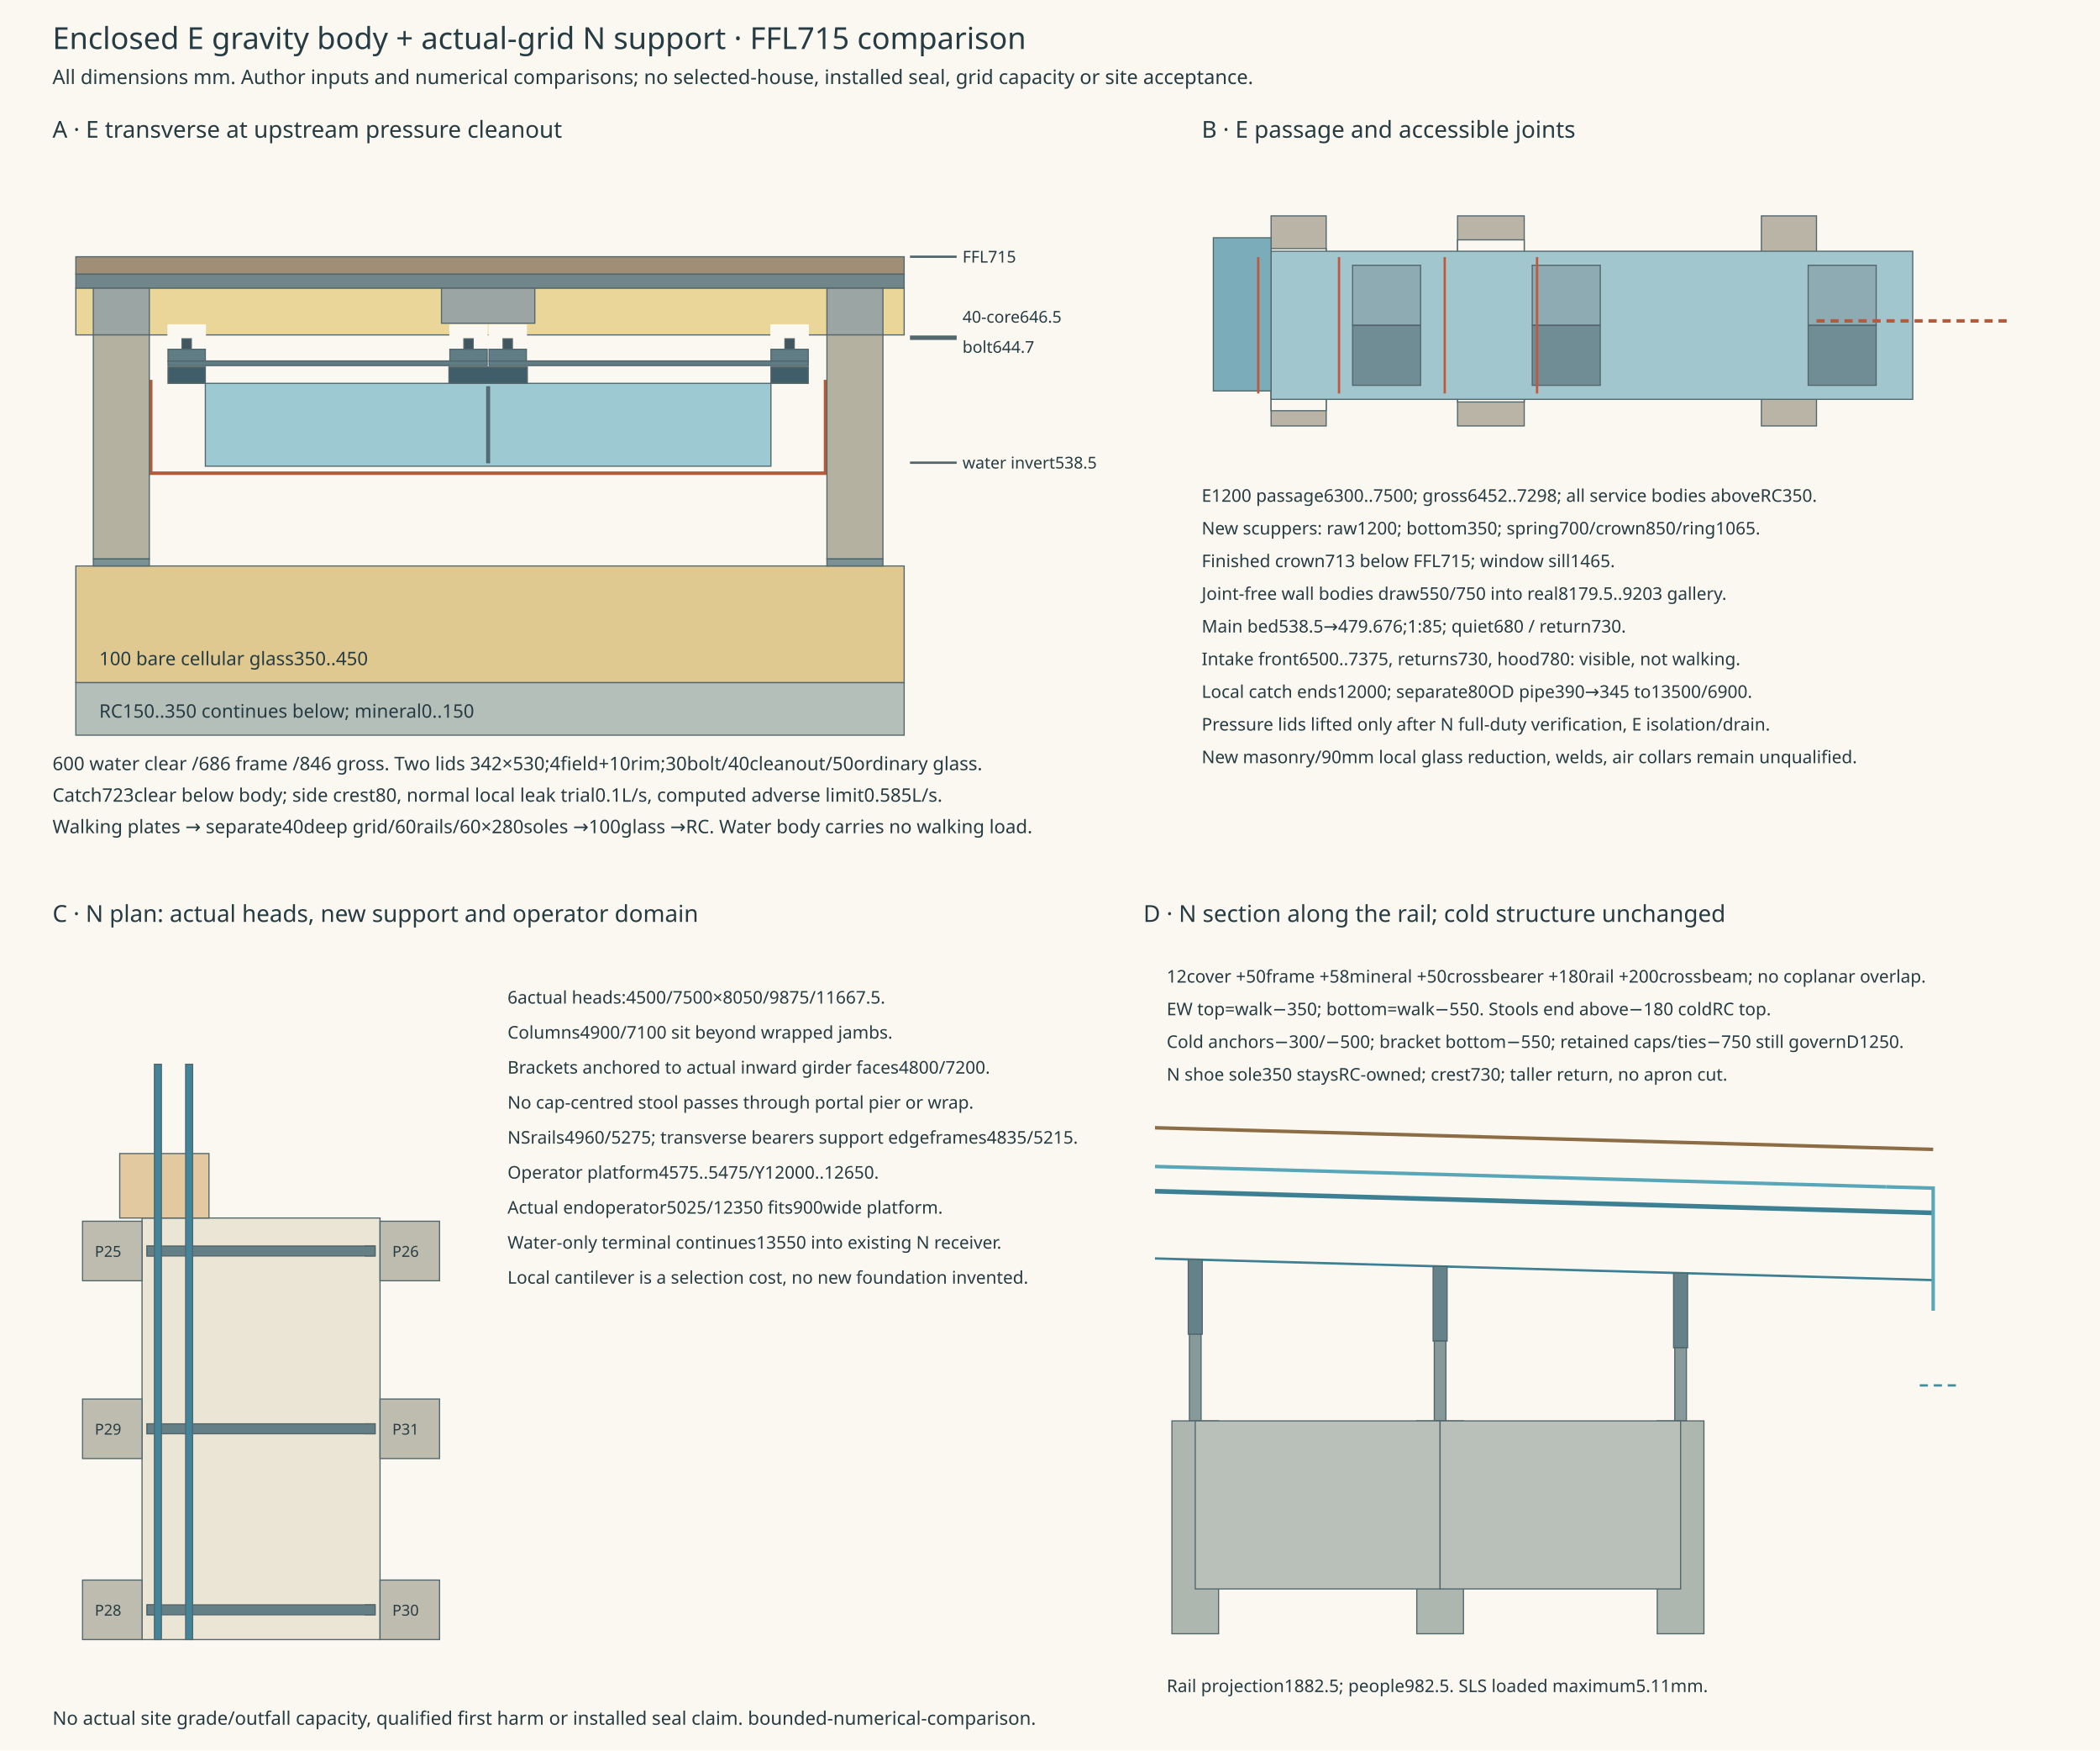
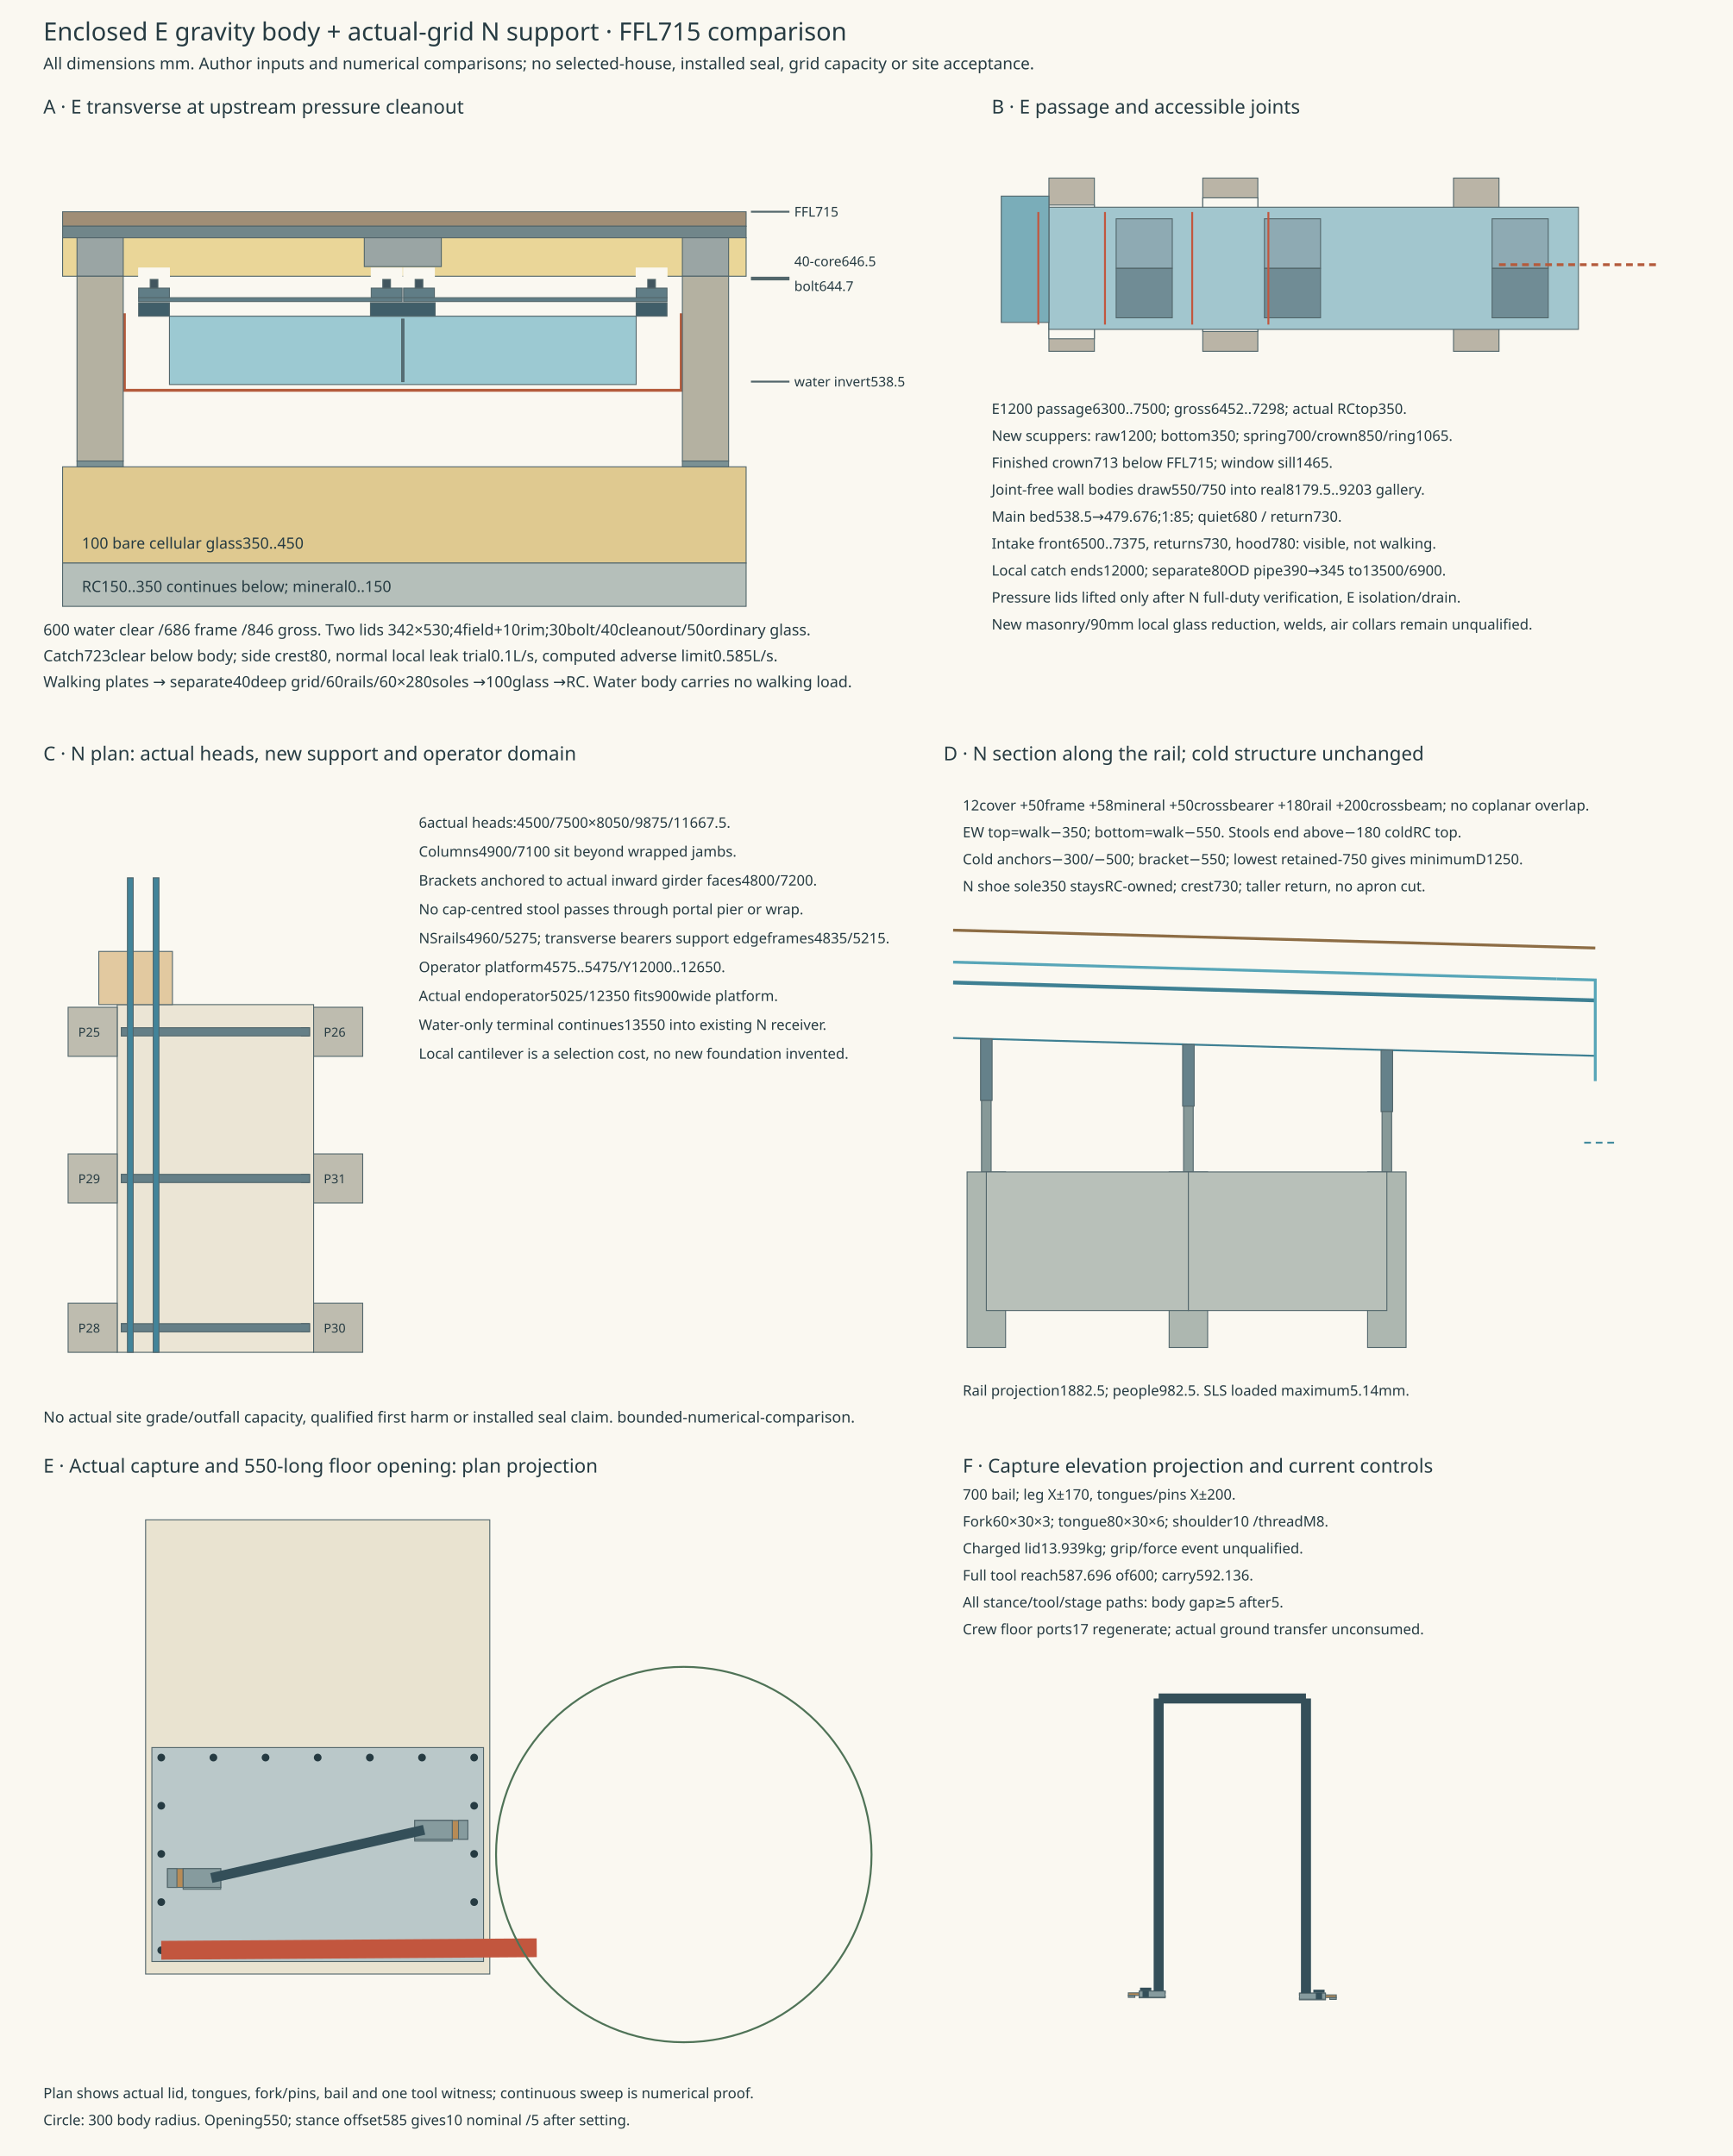
- <svg xmlns="http://www.w3.org/2000/svg" width="1800" height="1500" viewBox="0 0 1800 1500">
-   <rect width="1800" height="1500" fill="#faf8f1" />
+ <svg xmlns="http://www.w3.org/2000/svg" width="1800" height="2240" viewBox="0 0 1800 2240">
+   <rect width="1800" height="2240" fill="#faf8f1" />
  <g font-family="sans-serif" fill="#263b42">
    <text x="45" y="42" font-size="26">Enclosed E gravity body + actual-grid N support · FFL715 comparison</text>
    <text x="45" y="72" font-size="17">All dimensions mm. Author inputs and numerical comparisons; no selected-house, installed seal, grid capacity or site acceptance.</text>
    <text x="45" y="118" font-size="20">A · E transverse at upstream pressure cleanout</text>
    <rect x="65.00" y="485.00" width="710.00" height="100.00" fill="#dfc990" stroke="#52666b" />
    <rect x="65.00" y="585.00" width="710.00" height="45.00" fill="#b5bfba" stroke="#52666b" />
    <text x="85" y="570" font-size="16">100 bare cellular glass350..450</text>
    <text x="85" y="615" font-size="16">RC150..350 continues below; mineral0..150</text>
    <polyline points="129.20,325.50 129.20,405.50 707.60,405.50 707.60,325.50" fill="none" stroke="#b45b3c" stroke-width="3" />
    <rect x="176.00" y="328.50" width="484.80" height="71.00" fill="#9cc9d2" stroke="#52666b" />
    <rect x="417.20" y="331.50" width="2.40" height="65.00" fill="#536e77" stroke="#52666b" />
    <rect x="144.00" y="314.50" width="32.00" height="14.00" fill="#405e69" stroke="#52666b" />
    <rect x="384.80" y="314.50" width="67.20" height="14.00" fill="#405e69" stroke="#52666b" />
    <rect x="660.80" y="314.50" width="32.00" height="14.00" fill="#405e69" stroke="#52666b" />
    <rect x="144.00" y="309.30" width="273.60" height="4.00" fill="#607d86" stroke="#52666b" />
    <rect x="144.00" y="299.30" width="32.00" height="10.00" fill="#607d86" stroke="#52666b" />
    <rect x="156.00" y="290.30" width="8.00" height="9.00" fill="#42565f" stroke="#52666b" />
    <rect x="385.60" y="299.30" width="32.00" height="10.00" fill="#607d86" stroke="#52666b" />
    <rect x="397.60" y="290.30" width="8.00" height="9.00" fill="#42565f" stroke="#52666b" />
    <rect x="419.20" y="309.30" width="273.60" height="4.00" fill="#607d86" stroke="#52666b" />
    <rect x="419.20" y="299.30" width="32.00" height="10.00" fill="#607d86" stroke="#52666b" />
    <rect x="431.20" y="290.30" width="8.00" height="9.00" fill="#42565f" stroke="#52666b" />
    <rect x="660.80" y="299.30" width="32.00" height="10.00" fill="#607d86" stroke="#52666b" />
    <rect x="672.80" y="290.30" width="8.00" height="9.00" fill="#42565f" stroke="#52666b" />
    <rect x="65.00" y="220.00" width="710.00" height="15.00" fill="#a08e76" stroke="#52666b" />
    <rect x="65.00" y="235.00" width="710.00" height="12.00" fill="#71868a" stroke="#52666b" />
    <rect x="65.00" y="247.00" width="710.00" height="40.00" fill="#ead698" stroke="#52666b" />
    <rect x="144.00" y="278.50" width="32.00" height="10.00" fill="#faf8f1" stroke="#faf8f1" />
    <rect x="385.60" y="278.50" width="32.00" height="10.00" fill="#faf8f1" stroke="#faf8f1" />
    <rect x="419.20" y="278.50" width="32.00" height="10.00" fill="#faf8f1" stroke="#faf8f1" />
    <rect x="660.80" y="278.50" width="32.00" height="10.00" fill="#faf8f1" stroke="#faf8f1" />
    <rect x="80.00" y="247.00" width="48.00" height="40.00" fill="#9aa5a4" stroke="#52666b" />
    <rect x="378.40" y="247.00" width="80.00" height="30.00" fill="#9aa5a4" stroke="#52666b" />
    <rect x="708.80" y="247.00" width="48.00" height="40.00" fill="#9aa5a4" stroke="#52666b" />
    <rect x="80.00" y="287.00" width="48.00" height="192.00" fill="#b4b1a1" stroke="#52666b" />
    <rect x="80.00" y="479.00" width="48.00" height="6.00" fill="#7b9194" stroke="#52666b" />
    <rect x="708.80" y="287.00" width="48.00" height="192.00" fill="#b4b1a1" stroke="#52666b" />
    <rect x="708.80" y="479.00" width="48.00" height="6.00" fill="#7b9194" stroke="#52666b" />
    <polyline points="780.00,220.00 820.00,220.00" fill="none" stroke="#52666b" stroke-width="2" />
    <text x="825" y="225" font-size="14">FFL715</text>
    <polyline points="780.00,288.50 820.00,288.50" fill="none" stroke="#52666b" stroke-width="2" />
    <text x="825" y="276.5" font-size="14">40-core646.5</text>
    <polyline points="780.00,290.30 820.00,290.30" fill="none" stroke="#52666b" stroke-width="2" />
    <text x="825" y="302.3" font-size="14">bolt644.7</text>
    <polyline points="780.00,396.50 820.00,396.50" fill="none" stroke="#52666b" stroke-width="2" />
    <text x="825" y="401.5" font-size="14">water invert538.5</text>
    <text x="45" y="660" font-size="16">600 water clear /686 frame /846 gross. Two lids 342×530;4field+10rim;30bolt/40cleanout/50ordinary glass.</text>
    <text x="45" y="687" font-size="16">Catch723clear below body; side crest80, normal local leak trial0.1L/s, computed adverse limit0.585L/s.</text>
    <text x="45" y="714" font-size="16">Walking plates → separate40deep grid/60rails/60×280soles →100glass →RC. Water body carries no walking load.</text>
    <text x="1030" y="118" font-size="20">B · E passage and accessible joints</text>
    <rect x="1089.50" y="185.00" width="47.24" height="180.00" fill="#bab4a6" stroke="#52666b" />
    <rect x="1089.50" y="213.05" width="47.24" height="138.90" fill="#faf8f1" stroke="#52666b" />
    <rect x="1249.33" y="185.00" width="57.15" height="180.00" fill="#bab4a6" stroke="#52666b" />
    <rect x="1249.33" y="205.55" width="57.15" height="138.90" fill="#faf8f1" stroke="#52666b" />
    <rect x="1509.76" y="185.00" width="47.24" height="180.00" fill="#bab4a6" stroke="#52666b" />
    <rect x="1089.50" y="215.30" width="550.00" height="126.90" fill="#a2c6ce" stroke="#52666b" />
    <rect x="1040.00" y="203.75" width="49.50" height="131.25" fill="#7aadb9" stroke="#52666b" />
    <rect x="1159.35" y="278.90" width="58.30" height="51.30" fill="#708c95" stroke="#52666b" />
    <rect x="1159.35" y="227.30" width="58.30" height="51.30" fill="#8eaab3" stroke="#52666b" />
    <rect x="1313.35" y="278.90" width="58.30" height="51.30" fill="#708c95" stroke="#52666b" />
    <rect x="1313.35" y="227.30" width="58.30" height="51.30" fill="#8eaab3" stroke="#52666b" />
    <rect x="1549.85" y="278.90" width="58.30" height="51.30" fill="#708c95" stroke="#52666b" />
    <rect x="1549.85" y="227.30" width="58.30" height="51.30" fill="#8eaab3" stroke="#52666b" />
    <polyline points="1078.50,337.20 1078.50,220.30" fill="none" stroke="#c2563e" stroke-width="2" />
    <polyline points="1147.74,337.20 1147.74,220.30" fill="none" stroke="#c2563e" stroke-width="2" />
    <polyline points="1238.33,337.20 1238.33,220.30" fill="none" stroke="#c2563e" stroke-width="2" />
    <polyline points="1317.47,337.20 1317.47,220.30" fill="none" stroke="#c2563e" stroke-width="2" />
    <polyline points="1557.00,275.00 1722.00,275.00" fill="none" stroke="#b45b3c" stroke-width="3" stroke-dasharray="7 5" />
-     <text x="1030" y="430" font-size="15">E1200 passage6300..7500; gross6452..7298; all service bodies aboveRC350.</text>
+     <text x="1030" y="430" font-size="15">E1200 passage6300..7500; gross6452..7298; actual RCtop350.</text>
    <text x="1030" y="458" font-size="15">New scuppers: raw1200; bottom350; spring700/crown850/ring1065.</text>
    <text x="1030" y="486" font-size="15">Finished crown713 below FFL715; window sill1465.</text>
    <text x="1030" y="514" font-size="15">Joint-free wall bodies draw550/750 into real8179.5..9203 gallery.</text>
    <text x="1030" y="542" font-size="15">Main bed538.5→479.676;1:85; quiet680 / return730.</text>
    <text x="1030" y="570" font-size="15">Intake front6500..7375, returns730, hood780: visible, not walking.</text>
    <text x="1030" y="598" font-size="15">Local catch ends12000; separate80OD pipe390→345 to13500/6900.</text>
    <text x="1030" y="626" font-size="15">Pressure lids lifted only after N full-duty verification, E isolation/drain.</text>
    <text x="1030" y="654" font-size="15">New masonry/90mm local glass reduction, welds, air collars remain unqualified.</text>
    <text x="45" y="790" font-size="20">C · N plan: actual heads, new support and operator domain</text>
    <rect x="121.75" y="1043.75" width="204.00" height="361.25" fill="#ebe5d5" stroke="#52666b" />
    <rect x="102.62" y="988.50" width="76.50" height="55.25" fill="#e2c9a0" stroke="#52666b" />
    <rect x="70.75" y="1354.00" width="51.00" height="51.00" fill="#bebcaf" stroke="#52666b" />
    <text x="81.25" y="1384.5" font-size="13">P28</text>
    <rect x="126.00" y="1375.25" width="8.50" height="8.50" fill="#526d74" stroke="#52666b" />
    <rect x="325.75" y="1354.00" width="51.00" height="51.00" fill="#bebcaf" stroke="#52666b" />
    <text x="336.25" y="1384.5" font-size="13">P30</text>
    <rect x="313.00" y="1375.25" width="8.50" height="8.50" fill="#526d74" stroke="#52666b" />
    <rect x="70.75" y="1198.88" width="51.00" height="51.00" fill="#bebcaf" stroke="#52666b" />
    <text x="81.25" y="1229.375" font-size="13">P29</text>
    <rect x="126.00" y="1220.12" width="8.50" height="8.50" fill="#526d74" stroke="#52666b" />
    <rect x="325.75" y="1198.88" width="51.00" height="51.00" fill="#bebcaf" stroke="#52666b" />
    <text x="336.25" y="1229.375" font-size="13">P31</text>
    <rect x="313.00" y="1220.12" width="8.50" height="8.50" fill="#526d74" stroke="#52666b" />
    <rect x="70.75" y="1046.51" width="51.00" height="51.00" fill="#bebcaf" stroke="#52666b" />
    <text x="81.25" y="1077.013" font-size="13">P25</text>
    <rect x="126.00" y="1067.76" width="8.50" height="8.50" fill="#526d74" stroke="#52666b" />
    <rect x="325.75" y="1046.51" width="51.00" height="51.00" fill="#bebcaf" stroke="#52666b" />
    <text x="336.25" y="1077.013" font-size="13">P26</text>
    <rect x="313.00" y="1067.76" width="8.50" height="8.50" fill="#526d74" stroke="#52666b" />
    <rect x="126.00" y="1375.25" width="195.50" height="8.50" fill="#657f87" stroke="#52666b" />
    <rect x="126.00" y="1220.12" width="195.50" height="8.50" fill="#657f87" stroke="#52666b" />
    <rect x="126.00" y="1067.76" width="195.50" height="8.50" fill="#657f87" stroke="#52666b" />
    <rect x="132.35" y="912.00" width="6.00" height="493.00" fill="#42849a" stroke="#52666b" />
    <rect x="159.12" y="912.00" width="6.00" height="493.00" fill="#42849a" stroke="#52666b" />
    <text x="435" y="860" font-size="15">6actual heads:4500/7500×8050/9875/11667.5.</text>
    <text x="435" y="890" font-size="15">Columns4900/7100 sit beyond wrapped jambs.</text>
    <text x="435" y="920" font-size="15">Brackets anchored to actual inward girder faces4800/7200.</text>
    <text x="435" y="950" font-size="15">No cap-centred stool passes through portal pier or wrap.</text>
    <text x="435" y="980" font-size="15">NSrails4960/5275; transverse bearers support edgeframes4835/5215.</text>
    <text x="435" y="1010" font-size="15">Operator platform4575..5475/Y12000..12650.</text>
    <text x="435" y="1040" font-size="15">Actual endoperator5025/12350 fits900wide platform.</text>
    <text x="435" y="1070" font-size="15">Water-only terminal continues13550 into existing N receiver.</text>
    <text x="435" y="1100" font-size="15">Local cantilever is a selection cost, no new foundation invented.</text>
    <text x="980" y="790" font-size="20">D · N section along the rail; cold structure unchanged</text>
-     <polyline points="990.00,966.40 1024.50,967.36 1129.44,970.28 1234.38,973.20 1440.51,978.94 1478.75,980.00 1553.50,982.08 1657.00,984.96" fill="none" stroke="#8d6d45" stroke-width="3" />
-     <polyline points="990.00,1020.80 1024.50,1021.76 1129.44,1024.68 1234.38,1027.60 1440.51,1033.34 1478.75,1034.40 1553.50,1036.48 1657.00,1039.36" fill="none" stroke="#3e8093" stroke-width="4" />
-     <polyline points="990.00,1078.40 1024.50,1079.36 1129.44,1082.28 1234.38,1085.20 1440.51,1090.94 1478.75,1092.00 1553.50,1094.08 1657.00,1096.96" fill="none" stroke="#3e8093" stroke-width="2" />
+     <polyline points="990.00,966.40 1024.50,967.36 1129.44,970.28 1234.38,973.20 1440.51,978.94 1478.75,980.00 1519.00,981.12 1553.50,982.08 1657.00,984.96" fill="none" stroke="#8d6d45" stroke-width="3" />
+     <polyline points="990.00,1020.80 1024.50,1021.76 1129.44,1024.68 1234.38,1027.60 1440.51,1033.34 1478.75,1034.40 1519.00,1035.52 1553.50,1036.48 1657.00,1039.36" fill="none" stroke="#3e8093" stroke-width="4" />
+     <polyline points="990.00,1078.40 1024.50,1079.36 1129.44,1082.28 1234.38,1085.20 1440.51,1090.94 1478.75,1092.00 1519.00,1093.12 1553.50,1094.08 1657.00,1096.96" fill="none" stroke="#3e8093" stroke-width="2" />
    <polyline points="990.00,999.60 1478.75,1013.20 1616.75,1017.04" fill="none" stroke="#58a6b8" stroke-width="3" />
    <rect x="1018.50" y="1079.36" width="12.00" height="64.00" fill="#65818a" stroke="#52666b" />
    <rect x="1019.50" y="1143.36" width="10.00" height="74.24" fill="#879998" stroke="#52666b" />
    <rect x="1004.50" y="1217.60" width="40.00" height="182.40" fill="#adb7b0" stroke="#52666b" />
    <rect x="1228.38" y="1085.20" width="12.00" height="64.00" fill="#65818a" stroke="#52666b" />
    <rect x="1229.38" y="1149.20" width="10.00" height="68.40" fill="#879998" stroke="#52666b" />
    <rect x="1214.38" y="1217.60" width="40.00" height="182.40" fill="#adb7b0" stroke="#52666b" />
    <rect x="1434.51" y="1090.94" width="12.00" height="64.00" fill="#65818a" stroke="#52666b" />
    <rect x="1435.51" y="1154.94" width="10.00" height="62.66" fill="#879998" stroke="#52666b" />
    <rect x="1420.51" y="1217.60" width="40.00" height="182.40" fill="#adb7b0" stroke="#52666b" />
    <rect x="1024.50" y="1217.60" width="209.88" height="144.00" fill="#b8c0b9" stroke="#52666b" />
    <rect x="1234.38" y="1217.60" width="206.14" height="144.00" fill="#b8c0b9" stroke="#52666b" />
    <polyline points="1616.75,1017.04 1657.00,1018.16 1657.00,1123.20" fill="none" stroke="#58a6b8" stroke-width="3" />
    <polyline points="1645.50,1187.20 1680.00,1187.20" fill="none" stroke="#448c9e" stroke-width="2" stroke-dasharray="7 5" />
    <text x="1000" y="842" font-size="15">12cover +50frame +58mineral +50crossbearer +180rail +200crossbeam; no coplanar overlap.</text>
    <text x="1000" y="870" font-size="15">EW top=walk−350; bottom=walk−550. Stools end above−180 coldRC top.</text>
-     <text x="1000" y="898" font-size="15">Cold anchors−300/−500; bracket bottom−550; retained caps/ties−750 still governD1250.</text>
+     <text x="1000" y="898" font-size="15">Cold anchors−300/−500; bracket−550; lowest retained-750 gives minimumD1250.</text>
    <text x="1000" y="926" font-size="15">N shoe sole350 staysRC-owned; crest730; taller return, no apron cut.</text>
-     <text x="1000" y="1450" font-size="15">Rail projection1882.5; people982.5. SLS loaded maximum5.11mm.</text>
+     <text x="1000" y="1450" font-size="15">Rail projection1882.5; people982.5. SLS loaded maximum5.14mm.</text>
    <text x="45" y="1478" font-size="16">No actual site grade/outfall capacity, qualified first harm or installed seal claim. bounded-numerical-comparison.</text>
+     <text x="45" y="1530" font-size="20">E · Actual capture and 550-long floor opening: plan projection</text>
+     <rect x="151.25" y="1579.05" width="357.50" height="471.90" fill="#e9e3d0" stroke="#52666b" />
+     <rect x="157.75" y="1815.65" width="344.50" height="222.30" fill="#bac8c9" stroke="#52666b" />
+     <rect x="174.00" y="1941.42" width="52.00" height="19.50" fill="#b78b56" stroke="#52666b" />
+     <rect x="174.00" y="1941.42" width="9.75" height="19.50" fill="#869b9e" stroke="#52666b" />
+     <rect x="190.25" y="1941.42" width="39.00" height="19.50" fill="#869b9e" stroke="#52666b" />
+     <rect x="190.25" y="1941.42" width="39.00" height="19.50" fill="#869b9e" stroke="#52666b" />
+     <rect x="190.25" y="1960.92" width="39.00" height="1.95" fill="#869b9e" stroke="#52666b" />
+     <rect x="434.00" y="1891.38" width="52.00" height="19.50" fill="#b78b56" stroke="#52666b" />
+     <rect x="476.25" y="1891.38" width="9.75" height="19.50" fill="#869b9e" stroke="#52666b" />
+     <rect x="430.75" y="1891.38" width="39.00" height="19.50" fill="#869b9e" stroke="#52666b" />
+     <rect x="430.75" y="1891.38" width="39.00" height="19.50" fill="#869b9e" stroke="#52666b" />
+     <rect x="430.75" y="1910.88" width="39.00" height="1.95" fill="#869b9e" stroke="#52666b" />
+     <polyline points="200.00,1951.17 200.00,1951.17" fill="none" stroke="#344f59" stroke-width="6.5" />
+     <polyline points="200.00,1951.17 200.00,1951.17" fill="none" stroke="#344f59" stroke-width="11.7" />
+     <polyline points="219.50,1951.17 219.50,1951.17" fill="none" stroke="#344f59" stroke-width="10.4" />
+     <polyline points="460.00,1901.12 460.00,1901.12" fill="none" stroke="#344f59" stroke-width="6.5" />
+     <polyline points="460.00,1901.12 460.00,1901.12" fill="none" stroke="#344f59" stroke-width="11.7" />
+     <polyline points="440.50,1901.12 440.50,1901.12" fill="none" stroke="#344f59" stroke-width="10.4" />
+     <polyline points="219.50,1951.17 440.50,1901.12" fill="none" stroke="#344f59" stroke-width="10.4" />
+     <circle cx="167.5" cy="2026.25" r="4" fill="#263b42" />
+     <circle cx="167.5" cy="1826.05" r="4" fill="#263b42" />
+     <circle cx="221.667" cy="2026.25" r="4" fill="#263b42" />
+     <circle cx="221.667" cy="1826.05" r="4" fill="#263b42" />
+     <circle cx="275.833" cy="2026.25" r="4" fill="#263b42" />
+     <circle cx="275.833" cy="1826.05" r="4" fill="#263b42" />
+     <circle cx="330.0" cy="2026.25" r="4" fill="#263b42" />
+     <circle cx="330.0" cy="1826.05" r="4" fill="#263b42" />
+     <circle cx="384.167" cy="2026.25" r="4" fill="#263b42" />
+     <circle cx="384.167" cy="1826.05" r="4" fill="#263b42" />
+     <circle cx="438.333" cy="2026.25" r="4" fill="#263b42" />
+     <circle cx="438.333" cy="1826.05" r="4" fill="#263b42" />
+     <circle cx="492.5" cy="2026.25" r="4" fill="#263b42" />
+     <circle cx="492.5" cy="1826.05" r="4" fill="#263b42" />
+     <circle cx="167.5" cy="1976.2" r="4" fill="#263b42" />
+     <circle cx="167.5" cy="1926.15" r="4" fill="#263b42" />
+     <circle cx="167.5" cy="1876.1" r="4" fill="#263b42" />
+     <circle cx="492.5" cy="1976.2" r="4" fill="#263b42" />
+     <circle cx="492.5" cy="1926.15" r="4" fill="#263b42" />
+     <circle cx="492.5" cy="1876.1" r="4" fill="#263b42" />
+     <polyline points="167.50,2026.25 167.50,2026.25" fill="none" stroke="#c2563e" stroke-width="16.9" />
+     <polyline points="167.50,2026.25 167.50,2026.25" fill="none" stroke="#c2563e" stroke-width="13.0" />
+     <polyline points="167.50,2026.25 167.50,2026.25" fill="none" stroke="#c2563e" stroke-width="32.5" />
+     <polyline points="167.50,2026.25 557.49,2023.64" fill="none" stroke="#c2563e" stroke-width="19.5" />
+     <circle cx="710.25" cy="1926.8" r="195.0" fill="none" stroke="#4f7357" stroke-width="2" />
+     <text x="45" y="2180" font-size="15">Plan shows actual lid, tongues, fork/pins, bail and one tool witness; continuous sweep is numerical proof.</text>
+     <text x="45" y="2208" font-size="15">Circle: 300 body radius. Opening550; stance offset585 gives10 nominal /5 after setting.</text>
+     <text x="1000" y="1530" font-size="20">F · Capture elevation projection and current controls</text>
+     <rect x="1172.00" y="2070.50" width="36.00" height="2.70" fill="#b78b56" stroke="#52666b" />
+     <rect x="1172.00" y="2073.20" width="6.75" height="2.00" fill="#869b9e" stroke="#52666b" />
+     <rect x="1183.25" y="2073.65" width="27.00" height="2.00" fill="#869b9e" stroke="#52666b" />
+     <rect x="1183.25" y="2068.70" width="27.00" height="2.00" fill="#869b9e" stroke="#52666b" />
+     <rect x="1183.25" y="2068.70" width="27.00" height="6.30" fill="#869b9e" stroke="#52666b" />
+     <rect x="1352.00" y="2072.62" width="36.00" height="2.70" fill="#b78b56" stroke="#52666b" />
+     <rect x="1381.25" y="2075.32" width="6.75" height="2.00" fill="#869b9e" stroke="#52666b" />
+     <rect x="1349.75" y="2075.77" width="27.00" height="2.00" fill="#869b9e" stroke="#52666b" />
+     <rect x="1349.75" y="2070.82" width="27.00" height="2.00" fill="#869b9e" stroke="#52666b" />
+     <rect x="1349.75" y="2070.82" width="27.00" height="6.30" fill="#869b9e" stroke="#52666b" />
+     <polyline points="1190.00,2075.00 1190.00,2068.25" fill="none" stroke="#344f59" stroke-width="6.5" />
+     <polyline points="1190.00,2068.25 1190.00,2065.10" fill="none" stroke="#344f59" stroke-width="11.7" />
+     <polyline points="1203.50,2068.70 1203.50,1764.66" fill="none" stroke="#344f59" stroke-width="10.4" />
+     <polyline points="1370.00,2077.12 1370.00,2070.37" fill="none" stroke="#344f59" stroke-width="6.5" />
+     <polyline points="1370.00,2070.37 1370.00,2067.22" fill="none" stroke="#344f59" stroke-width="11.7" />
+     <polyline points="1356.50,2070.82 1356.50,1764.66" fill="none" stroke="#344f59" stroke-width="10.4" />
+     <polyline points="1203.50,1764.66 1356.50,1764.66" fill="none" stroke="#344f59" stroke-width="10.4" />
+     <text x="1000" y="1558" font-size="15">700 bail; leg X±170, tongues/pins X±200.</text>
+     <text x="1000" y="1586" font-size="15">Fork60×30×3; tongue80×30×6; shoulder10 /threadM8.</text>
+     <text x="1000" y="1614" font-size="15">Charged lid13.939kg; grip/force event unqualified.</text>
+     <text x="1000" y="1642" font-size="15">Full tool reach587.696 of600; carry592.136.</text>
+     <text x="1000" y="1670" font-size="15">All stance/tool/stage paths: body gap≥5 after5.</text>
+     <text x="1000" y="1698" font-size="15">Crew floor ports17 regenerate; actual ground transfer unconsumed.</text>
  </g>
</svg>
